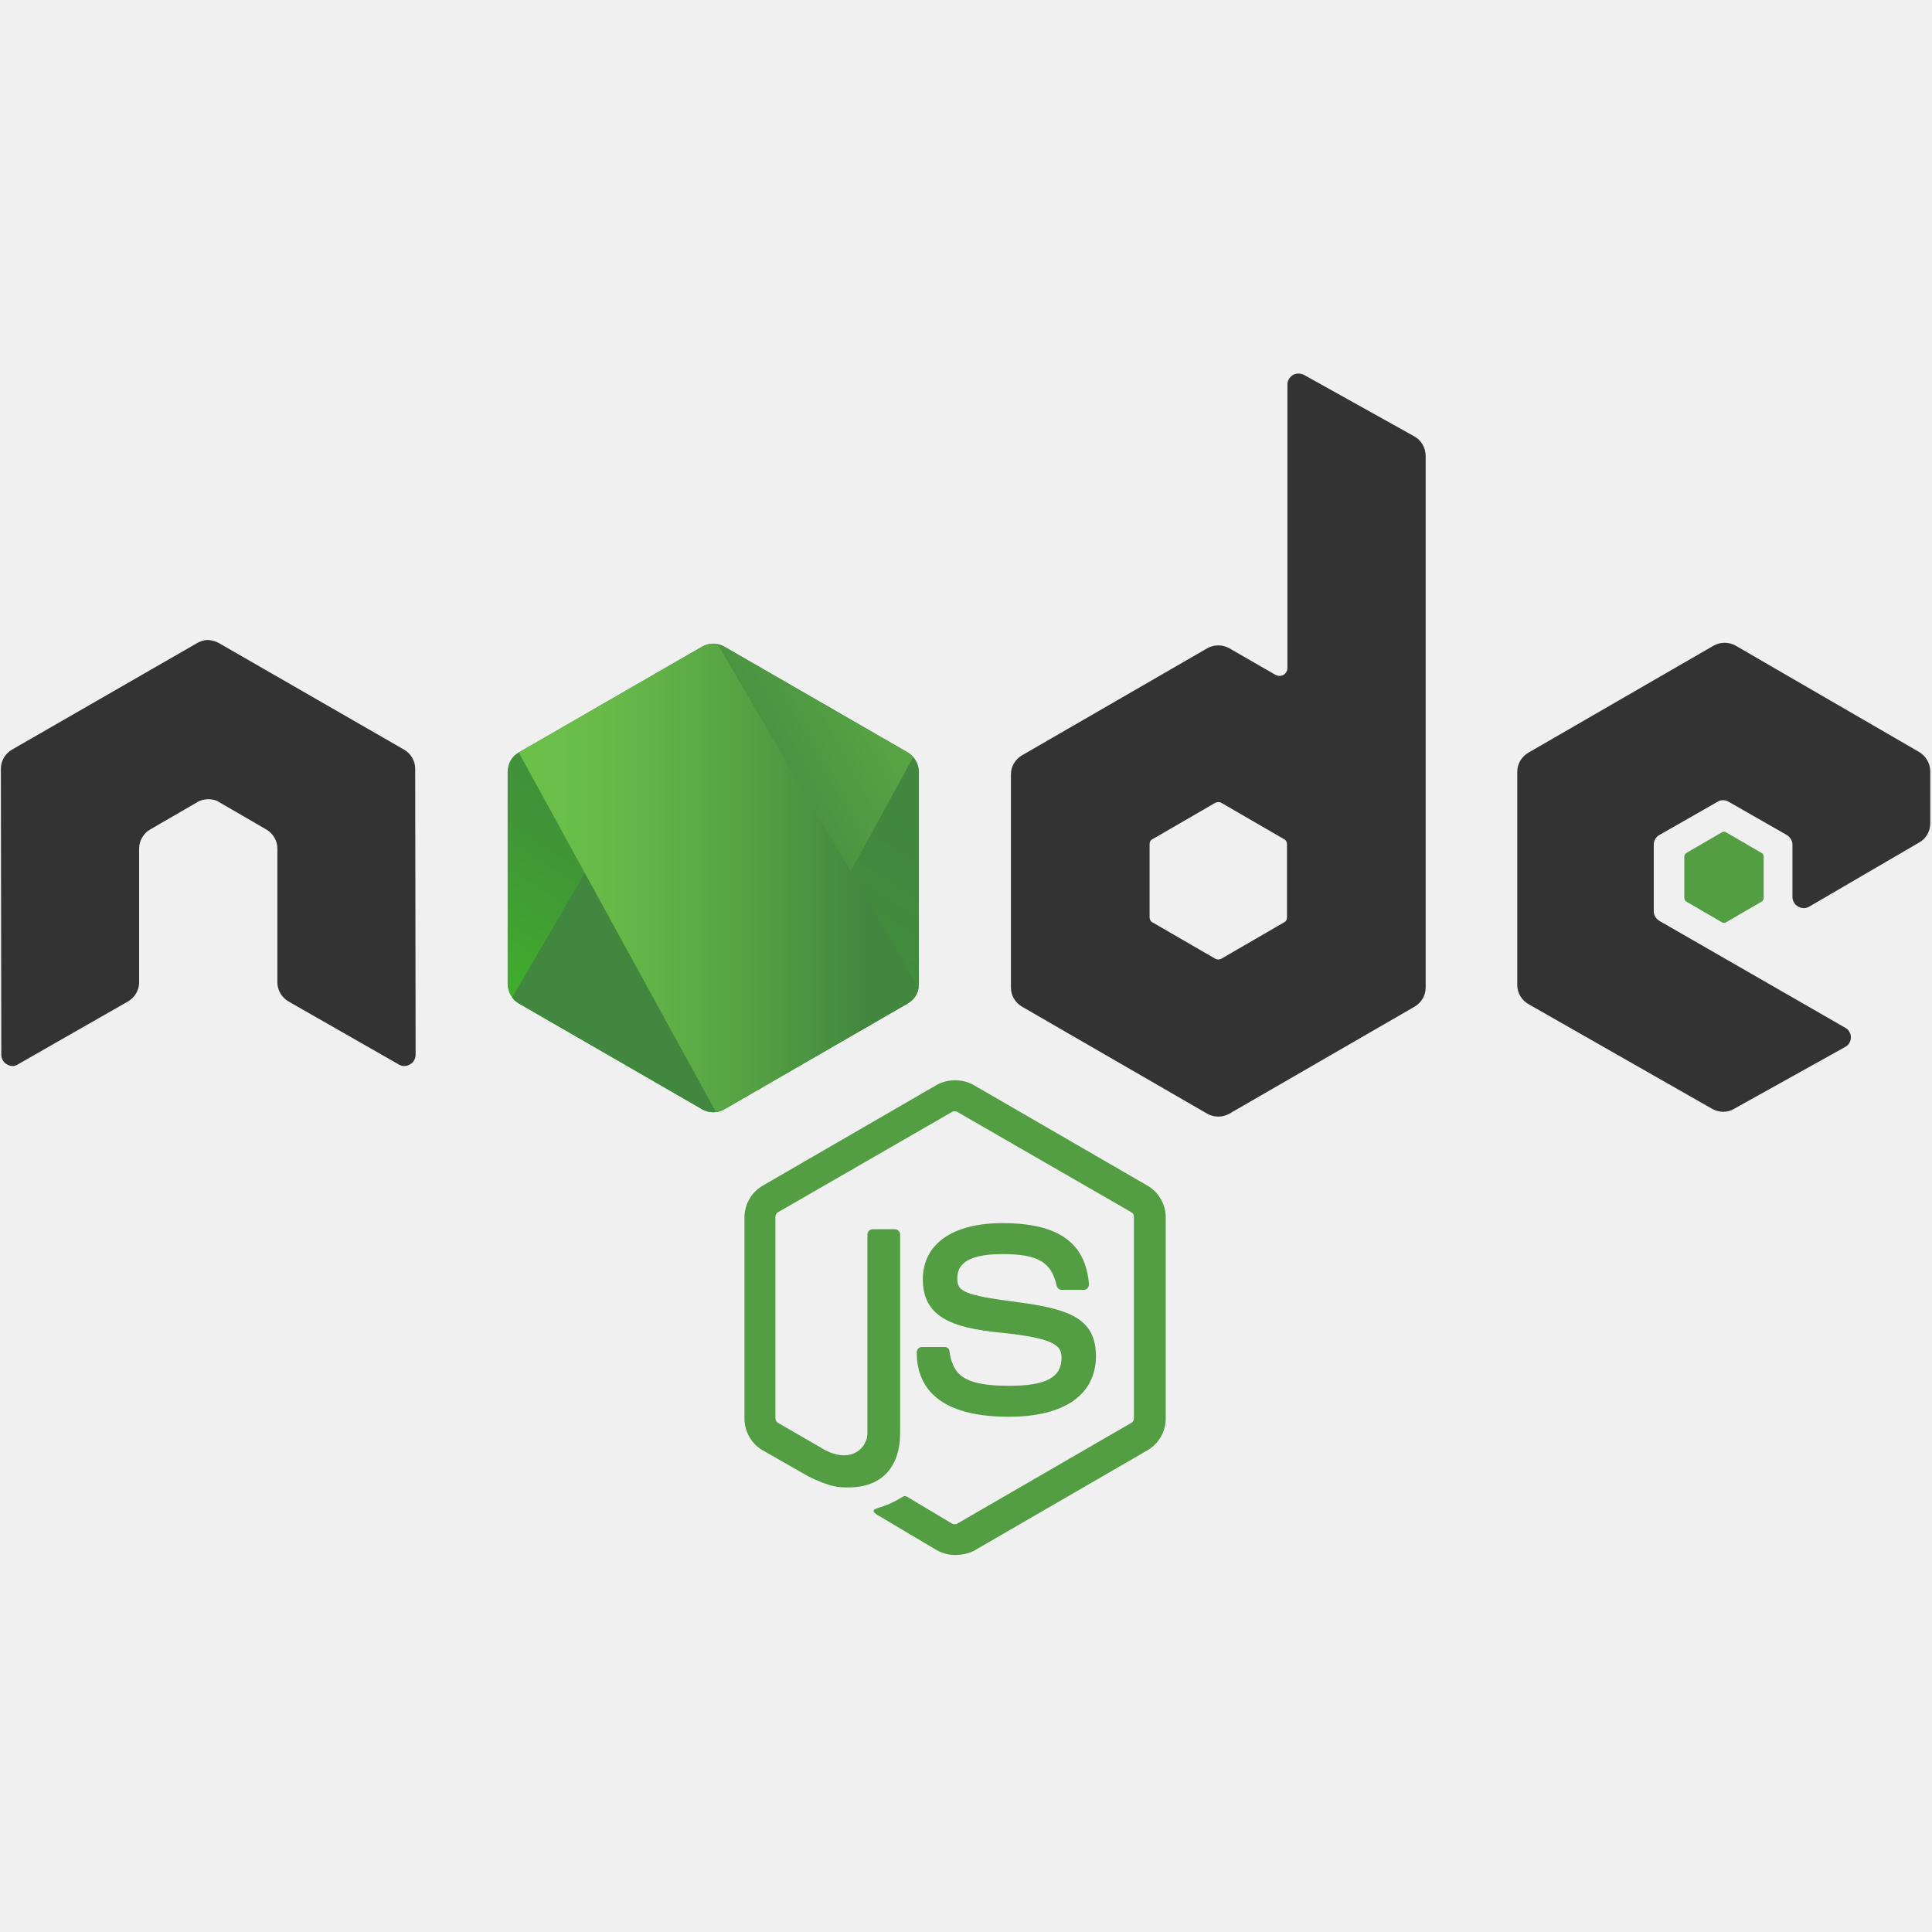
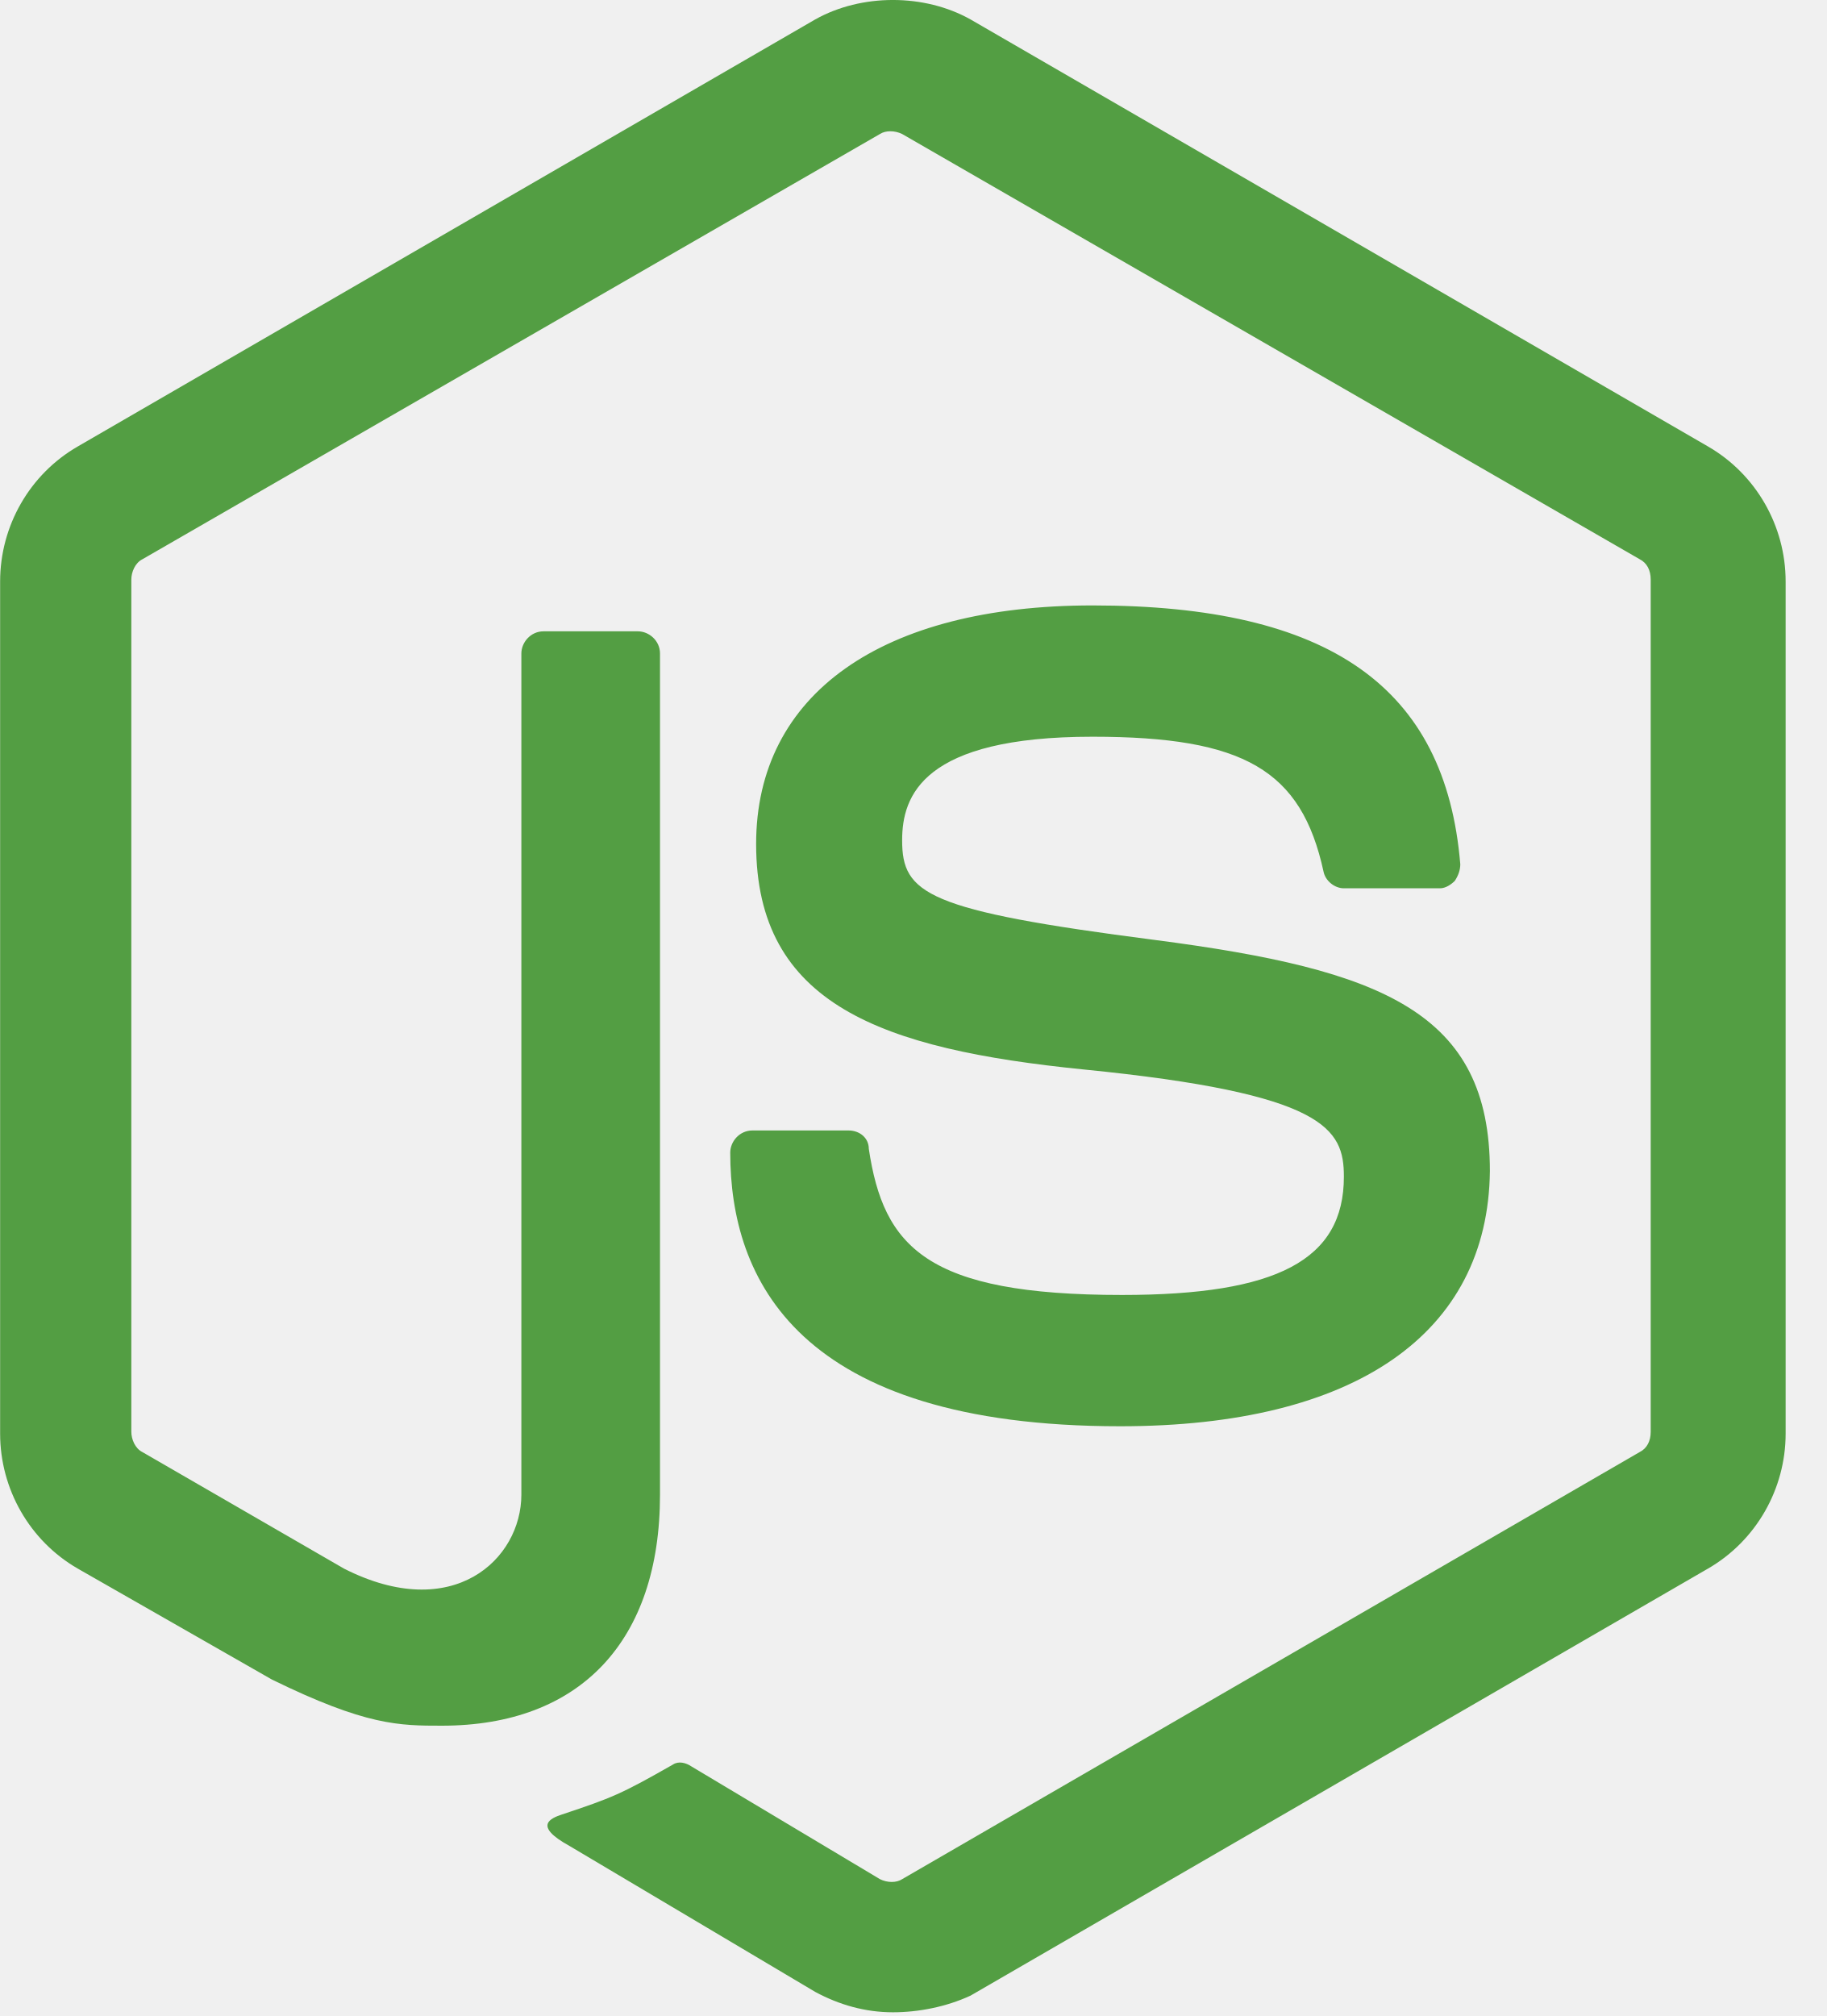
- <svg xmlns="http://www.w3.org/2000/svg" xmlns:xlink="http://www.w3.org/1999/xlink" width="512px" height="512px" viewBox="0 -99 512 512" preserveAspectRatio="xMidYMid">
+ <svg xmlns="http://www.w3.org/2000/svg" width="29" height="32" viewBox="0 0 29 32" fill="none">
+   <g clip-path="url(#clip0_4_32)">
+     <path d="M14.175 31.941C13.735 31.941 13.324 31.823 12.943 31.618L9.04 29.3C8.453 28.977 8.746 28.86 8.922 28.801C9.715 28.537 9.861 28.478 10.683 28.009C10.771 27.95 10.889 27.979 10.976 28.038L13.97 29.828C14.087 29.887 14.234 29.887 14.322 29.828L26.03 23.049C26.147 22.991 26.206 22.873 26.206 22.727V9.199C26.206 9.052 26.147 8.935 26.03 8.876L14.322 2.127C14.204 2.069 14.058 2.069 13.97 2.127L2.261 8.877C2.144 8.935 2.085 9.082 2.085 9.199V22.727C2.085 22.844 2.144 22.991 2.261 23.049L5.46 24.898C7.191 25.778 8.277 24.751 8.277 23.724V10.373C8.277 10.197 8.424 10.021 8.629 10.021H10.126C10.302 10.021 10.478 10.168 10.478 10.373V23.724C10.478 26.043 9.216 27.392 7.015 27.392C6.34 27.392 5.812 27.392 4.316 26.659L1.234 24.898C0.471 24.458 0.002 23.636 0.002 22.756V9.229C0.002 8.348 0.471 7.527 1.234 7.087L12.943 0.308C13.676 -0.103 14.674 -0.103 15.407 0.308L27.116 7.087C27.878 7.527 28.348 8.348 28.348 9.229V22.756C28.348 23.636 27.878 24.458 27.116 24.898L15.407 31.677C15.026 31.853 14.586 31.941 14.175 31.941V31.941ZM17.784 22.639C12.649 22.639 11.593 20.291 11.593 18.296C11.593 18.12 11.739 17.944 11.945 17.944H13.471C13.647 17.944 13.793 18.061 13.793 18.237C14.028 19.792 14.703 20.555 17.814 20.555C20.279 20.555 21.335 19.998 21.335 18.677C21.335 17.914 21.041 17.357 17.197 16.975C13.999 16.652 12.004 15.948 12.004 13.396C12.004 11.018 13.999 9.61 17.344 9.61C21.1 9.61 22.949 10.901 23.183 13.718C23.183 13.806 23.154 13.894 23.096 13.982C23.037 14.041 22.949 14.1 22.861 14.1H21.335C21.188 14.1 21.041 13.982 21.012 13.835C20.66 12.222 19.75 11.694 17.344 11.694C14.645 11.694 14.322 12.633 14.322 13.337C14.322 14.188 14.703 14.452 18.342 14.921C21.951 15.391 23.653 16.066 23.653 18.589C23.624 21.172 21.511 22.639 17.784 22.639V22.639Z" fill="#539E43" />
+   </g>
  <defs>
-     <linearGradient x1="68.188%" y1="17.487%" x2="27.823%" y2="89.755%" id="b">
-       <stop stop-color="#41873F" offset="0%" />
-       <stop stop-color="#418B3D" offset="32.88%" />
-       <stop stop-color="#419637" offset="63.52%" />
-       <stop stop-color="#3FA92D" offset="93.19%" />
-       <stop stop-color="#3FAE2A" offset="100%" />
-     </linearGradient>
-     <path id="a" d="M57.903 1.85a5.957 5.957 0 0 0-5.894 0L3.352 29.933c-1.85 1.04-2.89 3.005-2.89 5.085v56.286c0 2.08 1.156 4.045 2.89 5.085l48.657 28.085a5.957 5.957 0 0 0 5.894 0l48.658-28.085c1.849-1.04 2.89-3.005 2.89-5.085V35.019c0-2.08-1.157-4.045-2.89-5.085L57.903 1.85z" />
-     <linearGradient x1="43.277%" y1="55.169%" x2="159.245%" y2="-18.306%" id="d">
-       <stop stop-color="#41873F" offset="13.76%" />
-       <stop stop-color="#54A044" offset="40.32%" />
-       <stop stop-color="#66B848" offset="71.36%" />
-       <stop stop-color="#6CC04A" offset="90.81%" />
-     </linearGradient>
-     <linearGradient x1="-4413.77%" y1="13.43%" x2="5327.93%" y2="13.43%" id="e">
-       <stop stop-color="#6CC04A" offset="9.192%" />
-       <stop stop-color="#66B848" offset="28.64%" />
-       <stop stop-color="#54A044" offset="59.68%" />
-       <stop stop-color="#41873F" offset="86.24%" />
-     </linearGradient>
-     <linearGradient x1="-4.389%" y1="49.997%" x2="101.499%" y2="49.997%" id="f">
-       <stop stop-color="#6CC04A" offset="9.192%" />
-       <stop stop-color="#66B848" offset="28.64%" />
-       <stop stop-color="#54A044" offset="59.68%" />
-       <stop stop-color="#41873F" offset="86.24%" />
-     </linearGradient>
-     <linearGradient x1="-9713.77%" y1="36.21%" x2="27.93%" y2="36.21%" id="g">
-       <stop stop-color="#6CC04A" offset="9.192%" />
-       <stop stop-color="#66B848" offset="28.64%" />
-       <stop stop-color="#54A044" offset="59.68%" />
-       <stop stop-color="#41873F" offset="86.24%" />
-     </linearGradient>
-     <linearGradient x1="-103.861%" y1="50.275%" x2="100.797%" y2="50.275%" id="h">
-       <stop stop-color="#6CC04A" offset="9.192%" />
-       <stop stop-color="#66B848" offset="28.64%" />
-       <stop stop-color="#54A044" offset="59.68%" />
-       <stop stop-color="#41873F" offset="86.24%" />
-     </linearGradient>
-     <linearGradient x1="130.613%" y1="-211.069%" x2="4.393%" y2="201.605%" id="i">
-       <stop stop-color="#41873F" offset="0%" />
-       <stop stop-color="#418B3D" offset="32.88%" />
-       <stop stop-color="#419637" offset="63.52%" />
-       <stop stop-color="#3FA92D" offset="93.19%" />
-       <stop stop-color="#3FAE2A" offset="100%" />
-     </linearGradient>
+     <clipPath id="clip0_4_32">
+       <rect width="28.35" height="32" fill="white" />
+     </clipPath>
  </defs>
-   <g fill="none">
-     <path d="M253.11 313.094c-1.733 0-3.351-.462-4.854-1.271l-15.371-9.13c-2.312-1.272-1.156-1.734-.462-1.965 3.12-1.04 3.698-1.272 6.934-3.12.347-.232.81-.116 1.156.115l11.789 7.05c.462.231 1.04.231 1.386 0l46.115-26.698c.462-.231.694-.694.694-1.271v-53.28c0-.579-.232-1.04-.694-1.272l-46.115-26.582c-.462-.232-1.04-.232-1.386 0l-46.115 26.582c-.462.231-.694.809-.694 1.271v53.28c0 .463.232 1.04.694 1.272l12.598 7.281c6.819 3.467 11.095-.578 11.095-4.623v-52.587c0-.693.578-1.387 1.387-1.387h5.894c.694 0 1.387.578 1.387 1.387v52.587c0 9.13-4.97 14.447-13.638 14.447-2.658 0-4.738 0-10.633-2.89l-12.135-6.934c-3.005-1.733-4.854-4.97-4.854-8.437v-53.28c0-3.467 1.849-6.704 4.854-8.437l46.114-26.698c2.89-1.618 6.82-1.618 9.709 0l46.114 26.698c3.005 1.733 4.855 4.97 4.855 8.437v53.28c0 3.467-1.85 6.704-4.855 8.437l-46.114 26.698c-1.503.694-3.236 1.04-4.854 1.04zm14.216-36.637c-20.225 0-24.386-9.246-24.386-17.105 0-.694.578-1.387 1.387-1.387h6.01c.693 0 1.271.462 1.271 1.156.925 6.125 3.583 9.13 15.834 9.13 9.708 0 13.87-2.196 13.87-7.397 0-3.005-1.157-5.2-16.297-6.703-12.598-1.272-20.457-4.045-20.457-14.1 0-9.362 7.86-14.91 21.035-14.91 14.793 0 22.075 5.086 23 16.18 0 .348-.116.694-.347 1.041-.232.231-.578.462-.925.462h-6.01c-.578 0-1.156-.462-1.271-1.04-1.387-6.356-4.97-8.437-14.447-8.437-10.633 0-11.905 3.699-11.905 6.472 0 3.352 1.503 4.392 15.834 6.241 14.216 1.85 20.92 4.508 20.92 14.447-.116 10.171-8.437 15.95-23.116 15.95z" fill="#539E43" />
-     <path d="M110.028 104.712c0-2.08-1.156-4.046-3.005-5.086l-49.004-28.2c-.81-.463-1.734-.694-2.658-.81h-.463c-.924 0-1.849.347-2.658.81l-49.004 28.2c-1.85 1.04-3.005 3.005-3.005 5.086l.116 75.817c0 1.04.578 2.08 1.502 2.543.925.578 2.08.578 2.89 0l29.125-16.643c1.849-1.04 3.005-3.005 3.005-5.085v-35.482c0-2.08 1.155-4.045 3.005-5.085l12.366-7.166c.925-.578 1.965-.81 3.005-.81 1.04 0 2.08.232 2.89.81l12.366 7.166c1.85 1.04 3.005 3.004 3.005 5.085v35.482c0 2.08 1.156 4.045 3.005 5.085l29.125 16.643c.925.578 2.08.578 3.005 0 .925-.463 1.503-1.503 1.503-2.543l-.116-75.817zM345.571.347c-.924-.463-2.08-.463-2.89 0-.924.578-1.502 1.502-1.502 2.542v75.125c0 .693-.346 1.386-1.04 1.849-.693.346-1.387.346-2.08 0l-12.251-7.05a5.957 5.957 0 0 0-5.895 0l-49.004 28.316c-1.849 1.04-3.005 3.005-3.005 5.085v56.516c0 2.08 1.156 4.046 3.005 5.086l49.004 28.316a5.957 5.957 0 0 0 5.895 0l49.004-28.316c1.849-1.04 3.005-3.005 3.005-5.086V21.844c0-2.196-1.156-4.16-3.005-5.201L345.572.347zm-4.507 143.776c0 .578-.231 1.04-.694 1.271l-16.758 9.708a1.714 1.714 0 0 1-1.503 0l-16.758-9.708c-.463-.231-.694-.809-.694-1.271v-19.417c0-.578.231-1.04.694-1.271l16.758-9.709a1.714 1.714 0 0 1 1.503 0l16.758 9.709c.463.23.694.809.694 1.271v19.417zM508.648 124.244c1.85-1.04 2.89-3.005 2.89-5.086v-13.753c0-2.08-1.156-4.045-2.89-5.085l-48.657-28.2a5.957 5.957 0 0 0-5.894 0l-49.004 28.315c-1.85 1.04-3.005 3.005-3.005 5.086v56.516c0 2.08 1.155 4.045 3.005 5.085l48.657 27.738c1.85 1.04 4.045 1.04 5.779 0L489 178.45c.925-.463 1.503-1.503 1.503-2.543 0-1.04-.578-2.08-1.503-2.543l-49.235-28.316c-.924-.577-1.502-1.502-1.502-2.542v-17.683c0-1.04.578-2.08 1.502-2.543l15.372-8.784a2.821 2.821 0 0 1 3.005 0l15.371 8.784c.925.578 1.503 1.502 1.503 2.543v13.869c0 1.04.578 2.08 1.502 2.542.925.578 2.08.578 3.005 0l29.125-16.99z" fill="#333" />
-     <path d="M456.293 121.586a1.05 1.05 0 0 1 1.155 0l9.362 5.432c.347.23.578.577.578 1.04v10.864c0 .462-.231.809-.578 1.04l-9.362 5.432a1.05 1.05 0 0 1-1.155 0l-9.362-5.432c-.347-.231-.578-.578-.578-1.04v-10.864c0-.463.231-.81.578-1.04l9.362-5.432z" fill="#539E43" />
-     <g transform="translate(134.068 70.501)">
-       <mask id="c" fill="#fff">
-         <use xlink:href="#a" />
-       </mask>
-       <use fill="url(#b)" xlink:href="#a" />
-       <g mask="url(#c)">
-         <path d="M51.893 1.85L3.121 29.933C1.27 30.974 0 32.94 0 35.02v56.286c0 1.387.578 2.658 1.502 3.698L56.285 1.156c-1.387-.231-3.005-.116-4.392.693zM56.632 125.053c.462-.116.925-.347 1.387-.578l48.773-28.085c1.85-1.04 3.005-3.005 3.005-5.085V35.019c0-1.502-.694-3.005-1.734-4.045l-51.43 94.079z" />
-         <path d="M106.676 29.934L57.788 1.85a8.025 8.025 0 0 0-1.503-.578L1.502 95.12a6.082 6.082 0 0 0 1.619 1.387l48.888 28.085c1.387.809 3.005 1.04 4.507.577l51.432-94.078c-.347-.462-.81-.81-1.272-1.156z" fill="url(#d)" />
-       </g>
-       <g mask="url(#c)">
-         <path d="M109.797 91.305V35.019c0-2.08-1.271-4.045-3.12-5.085L57.786 1.85a5.106 5.106 0 0 0-1.848-.693l53.511 91.42c.231-.347.347-.809.347-1.271zM3.12 29.934C1.272 30.974 0 32.94 0 35.02v56.286c0 2.08 1.387 4.045 3.12 5.085l48.889 28.085c1.156.693 2.427.925 3.814.693L3.467 29.818l-.346.116z" />
-         <path fill="url(#e)" fill-rule="evenodd" d="M50.391.809l-.693.347h.924l-.231-.347z" transform="translate(0 -9.246)" />
-         <path d="M106.792 105.636c1.387-.809 2.427-2.196 2.89-3.698L56.053 10.402c-1.387-.231-2.89-.116-4.16.693L3.351 39.065l52.355 95.465a8.057 8.057 0 0 0 2.196-.693l48.889-28.2z" fill="url(#f)" fill-rule="evenodd" transform="translate(0 -9.246)" />
-         <path fill="url(#g)" fill-rule="evenodd" d="M111.3 104.712l-.347-.578v.809l.346-.231z" transform="translate(0 -9.246)" />
-         <path d="M106.792 105.636l-48.773 28.085a6.973 6.973 0 0 1-2.196.693l.925 1.734 54.089-31.32v-.694l-1.387-2.312c-.231 1.618-1.271 3.005-2.658 3.814z" fill="url(#h)" fill-rule="evenodd" transform="translate(0 -9.246)" />
-         <path d="M106.792 105.636l-48.773 28.085a6.973 6.973 0 0 1-2.196.693l.925 1.734 54.089-31.32v-.694l-1.387-2.312c-.231 1.618-1.271 3.005-2.658 3.814z" fill="url(#i)" fill-rule="evenodd" transform="translate(0 -9.246)" />
-       </g>
-     </g>
-   </g>
</svg>
